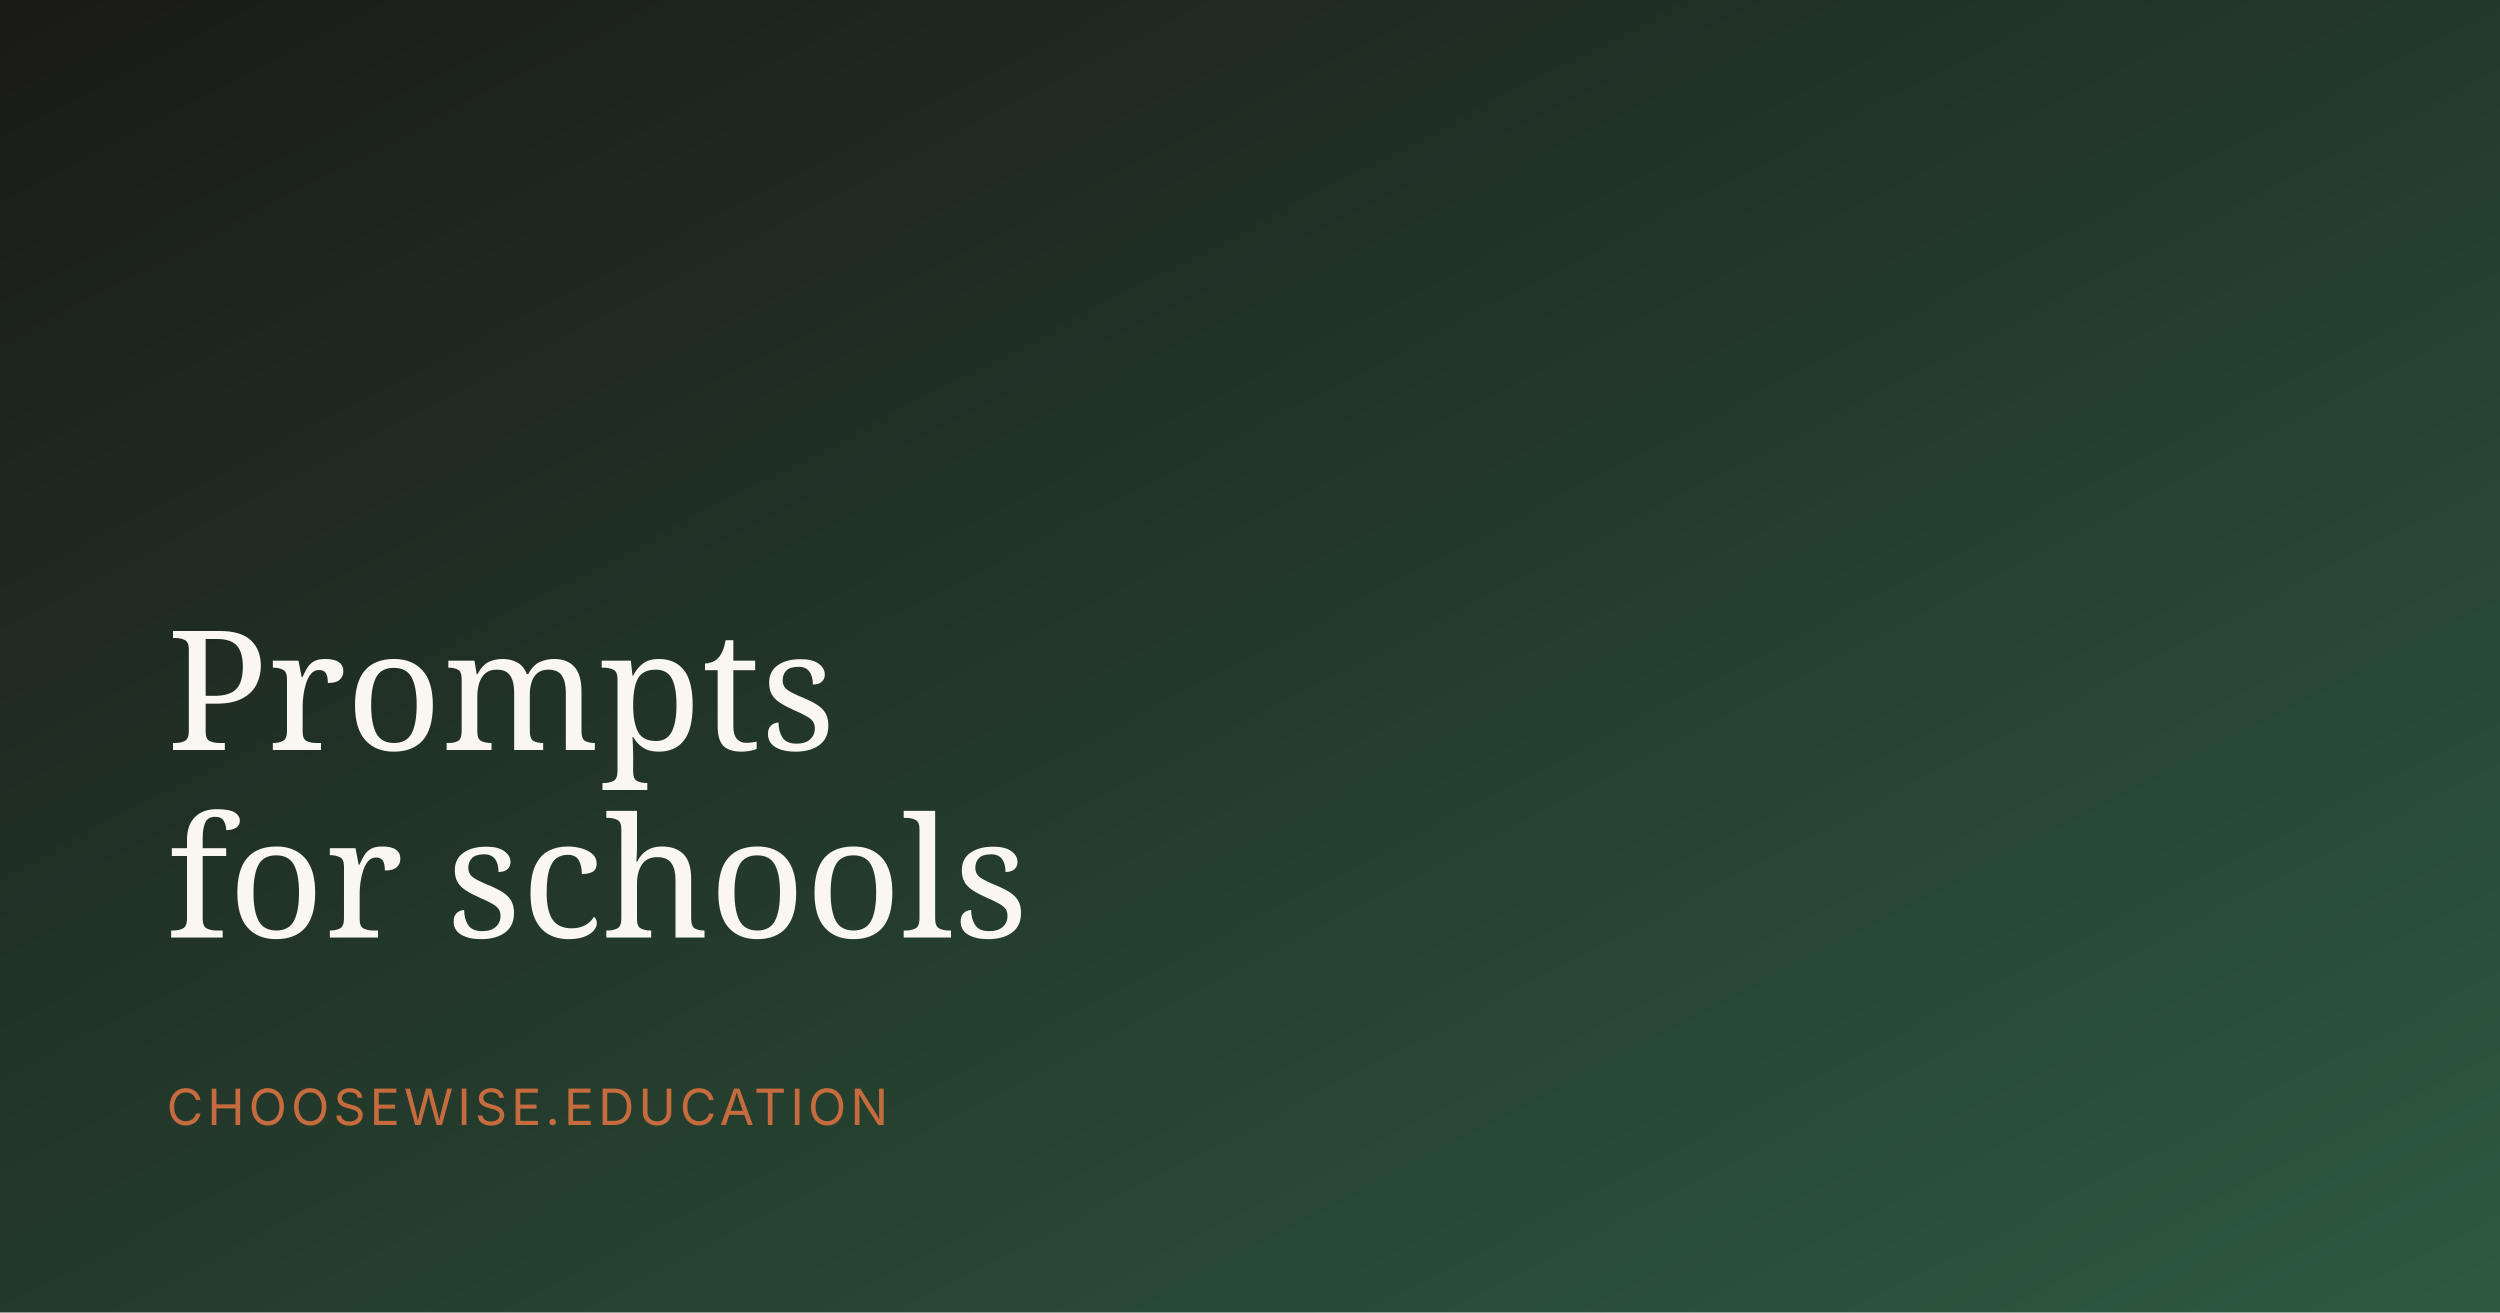
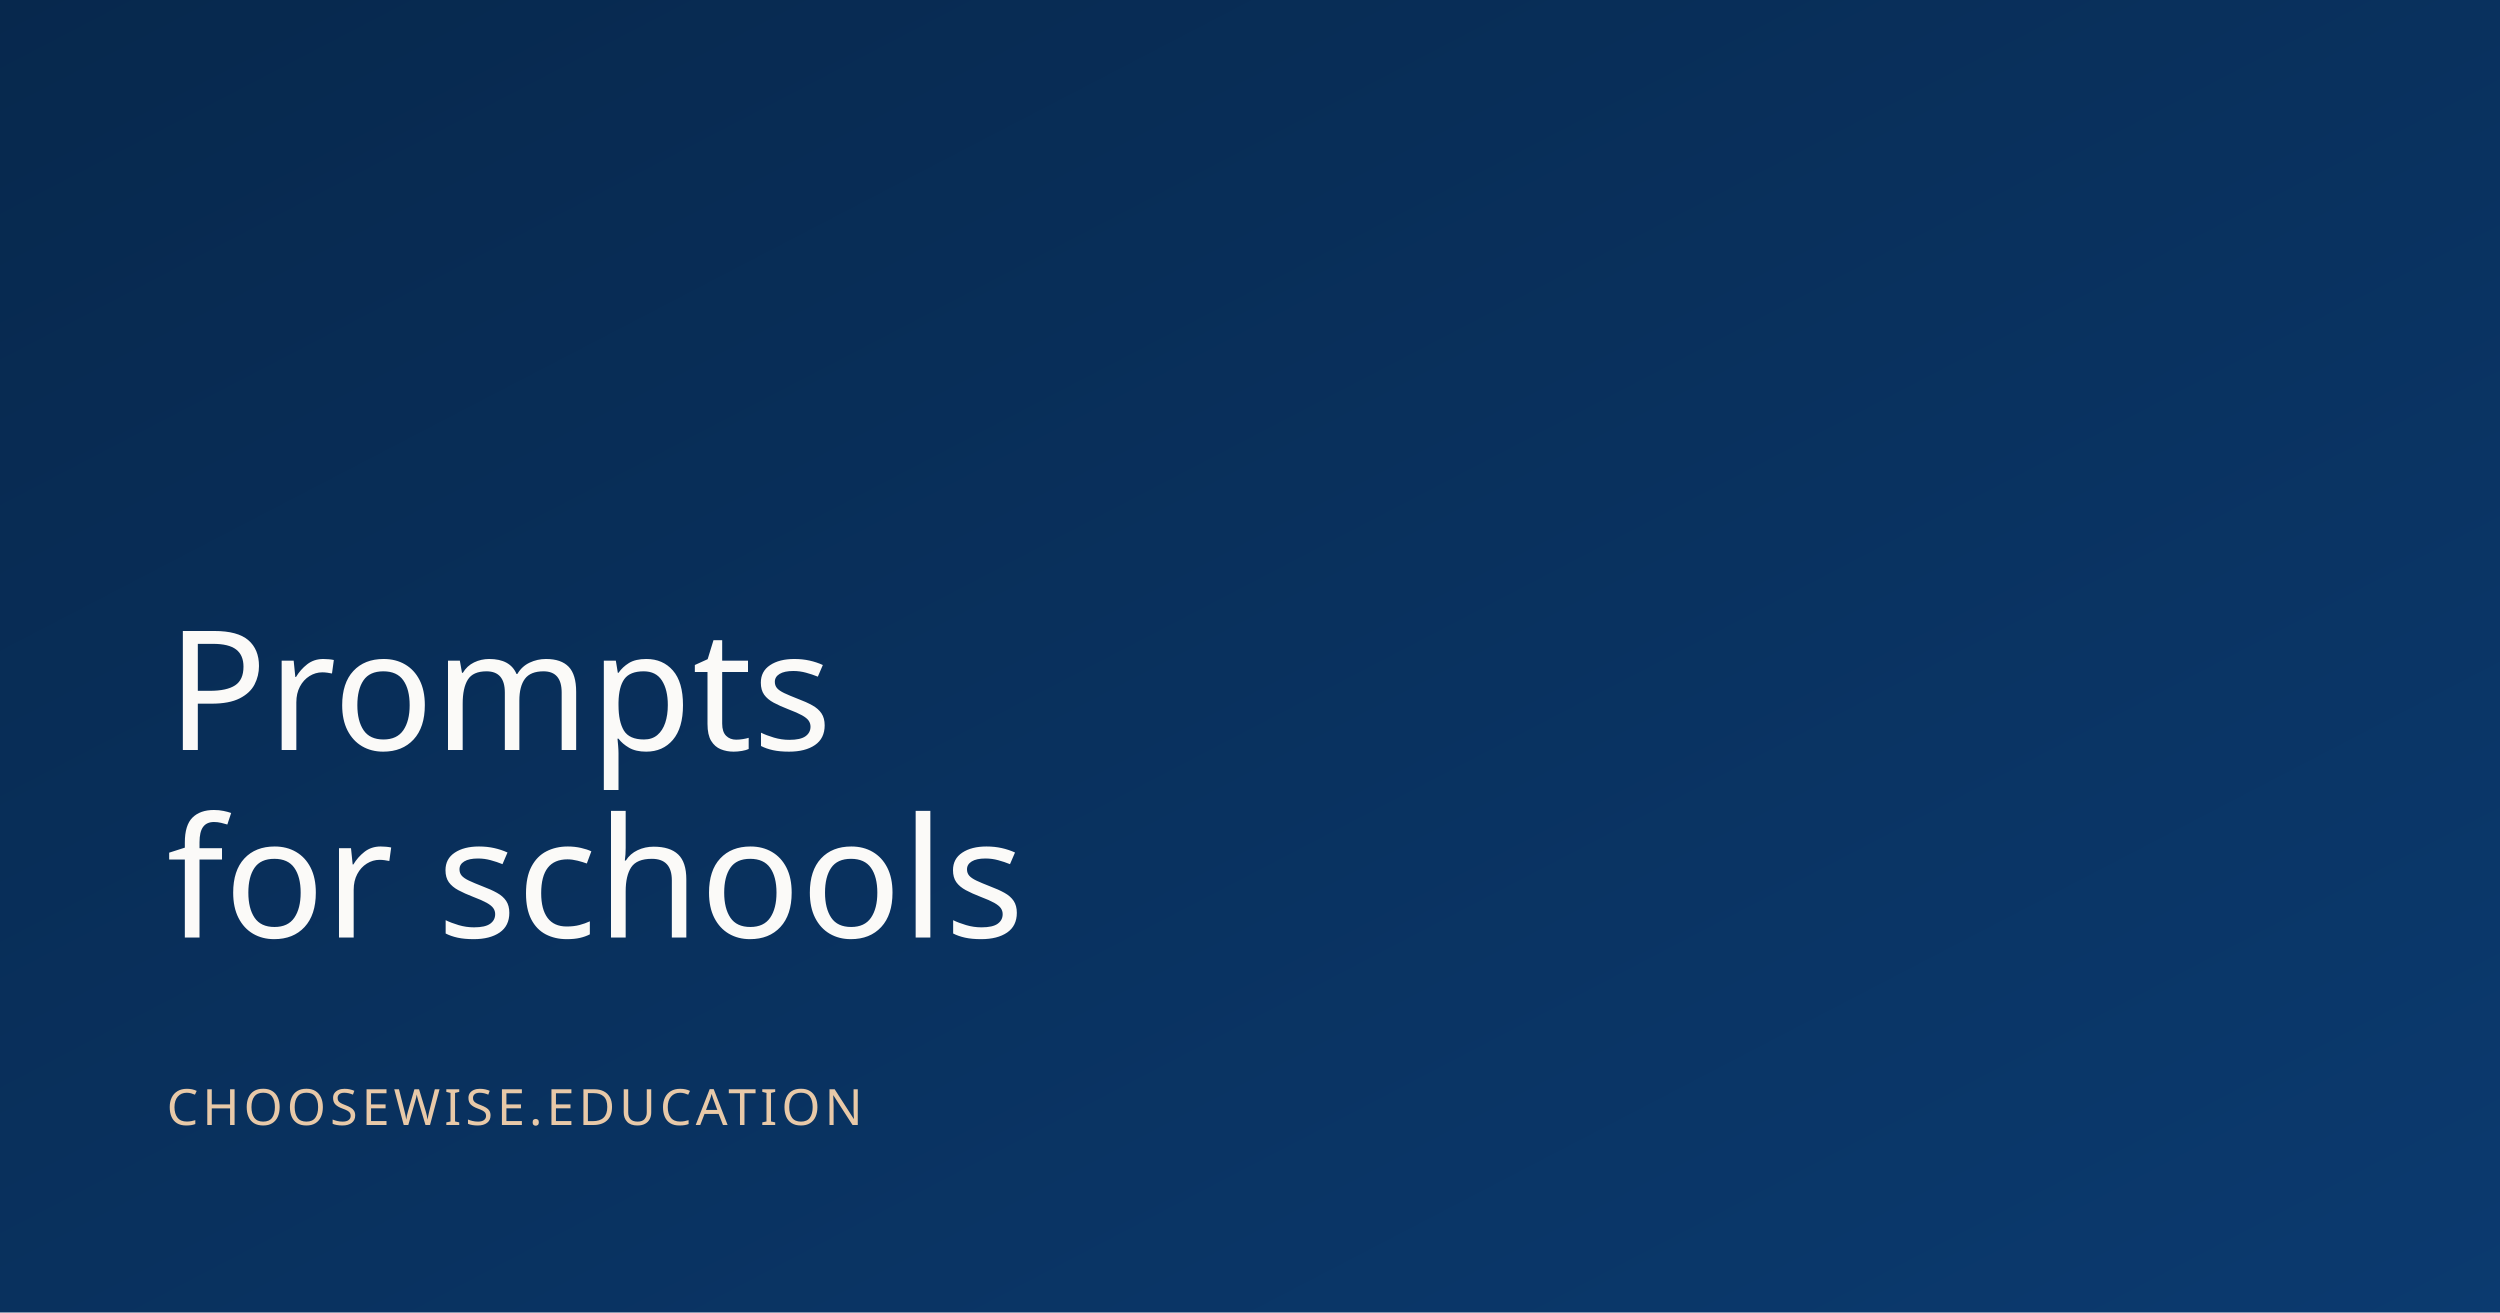
<svg xmlns="http://www.w3.org/2000/svg" viewBox="0 0 1200 630" width="1200" height="630">
  <defs>
+     <style>
+       @font-face {
+         font-family: 'Hanken Grotesk';
+         src: url('../../../fonts/hanken-grotesk/HankenGrotesk-VariableFont.woff2') format('woff2');
+         font-weight: 300 600;
+         font-style: normal;
+       }
+     </style>
    <linearGradient id="bg" x1="0" y1="0" x2="1" y2="1">
-       <stop offset="0%" stop-color="#1a1a18" />
-       <stop offset="100%" stop-color="#2d5a3f" />
+       <stop offset="0%" stop-color="#07284D" />
+       <stop offset="100%" stop-color="#0B3A6F" />
    </linearGradient>
  </defs>
  <rect width="1200" height="630" fill="url(#bg)" />
-   <text x="80" y="360" font-family="Fraunces,Georgia,serif" font-size="80" font-weight="500" fill="#faf7f2">Prompts</text>
-   <text x="80" y="450" font-family="Fraunces,Georgia,serif" font-size="80" font-weight="500" fill="#faf7f2">for schools</text>
-   <text x="80" y="540" font-family="Work Sans,Inter,sans-serif" font-size="24" fill="#c66b3d" letter-spacing="2">CHOOSEWISE.EDUCATION</text>
+   <text x="80" y="360" font-family="Hanken Grotesk, sans-serif" font-size="80" font-weight="300" fill="#FBFAF8">Prompts</text>
+   <text x="80" y="450" font-family="Hanken Grotesk, sans-serif" font-size="80" font-weight="300" fill="#FBFAF8">for schools</text>
+   <text x="80" y="540" font-family="Hanken Grotesk, sans-serif" font-size="24" font-weight="500" fill="#E8C9A8" letter-spacing="2">CHOOSEWISE.EDUCATION</text>
</svg>
